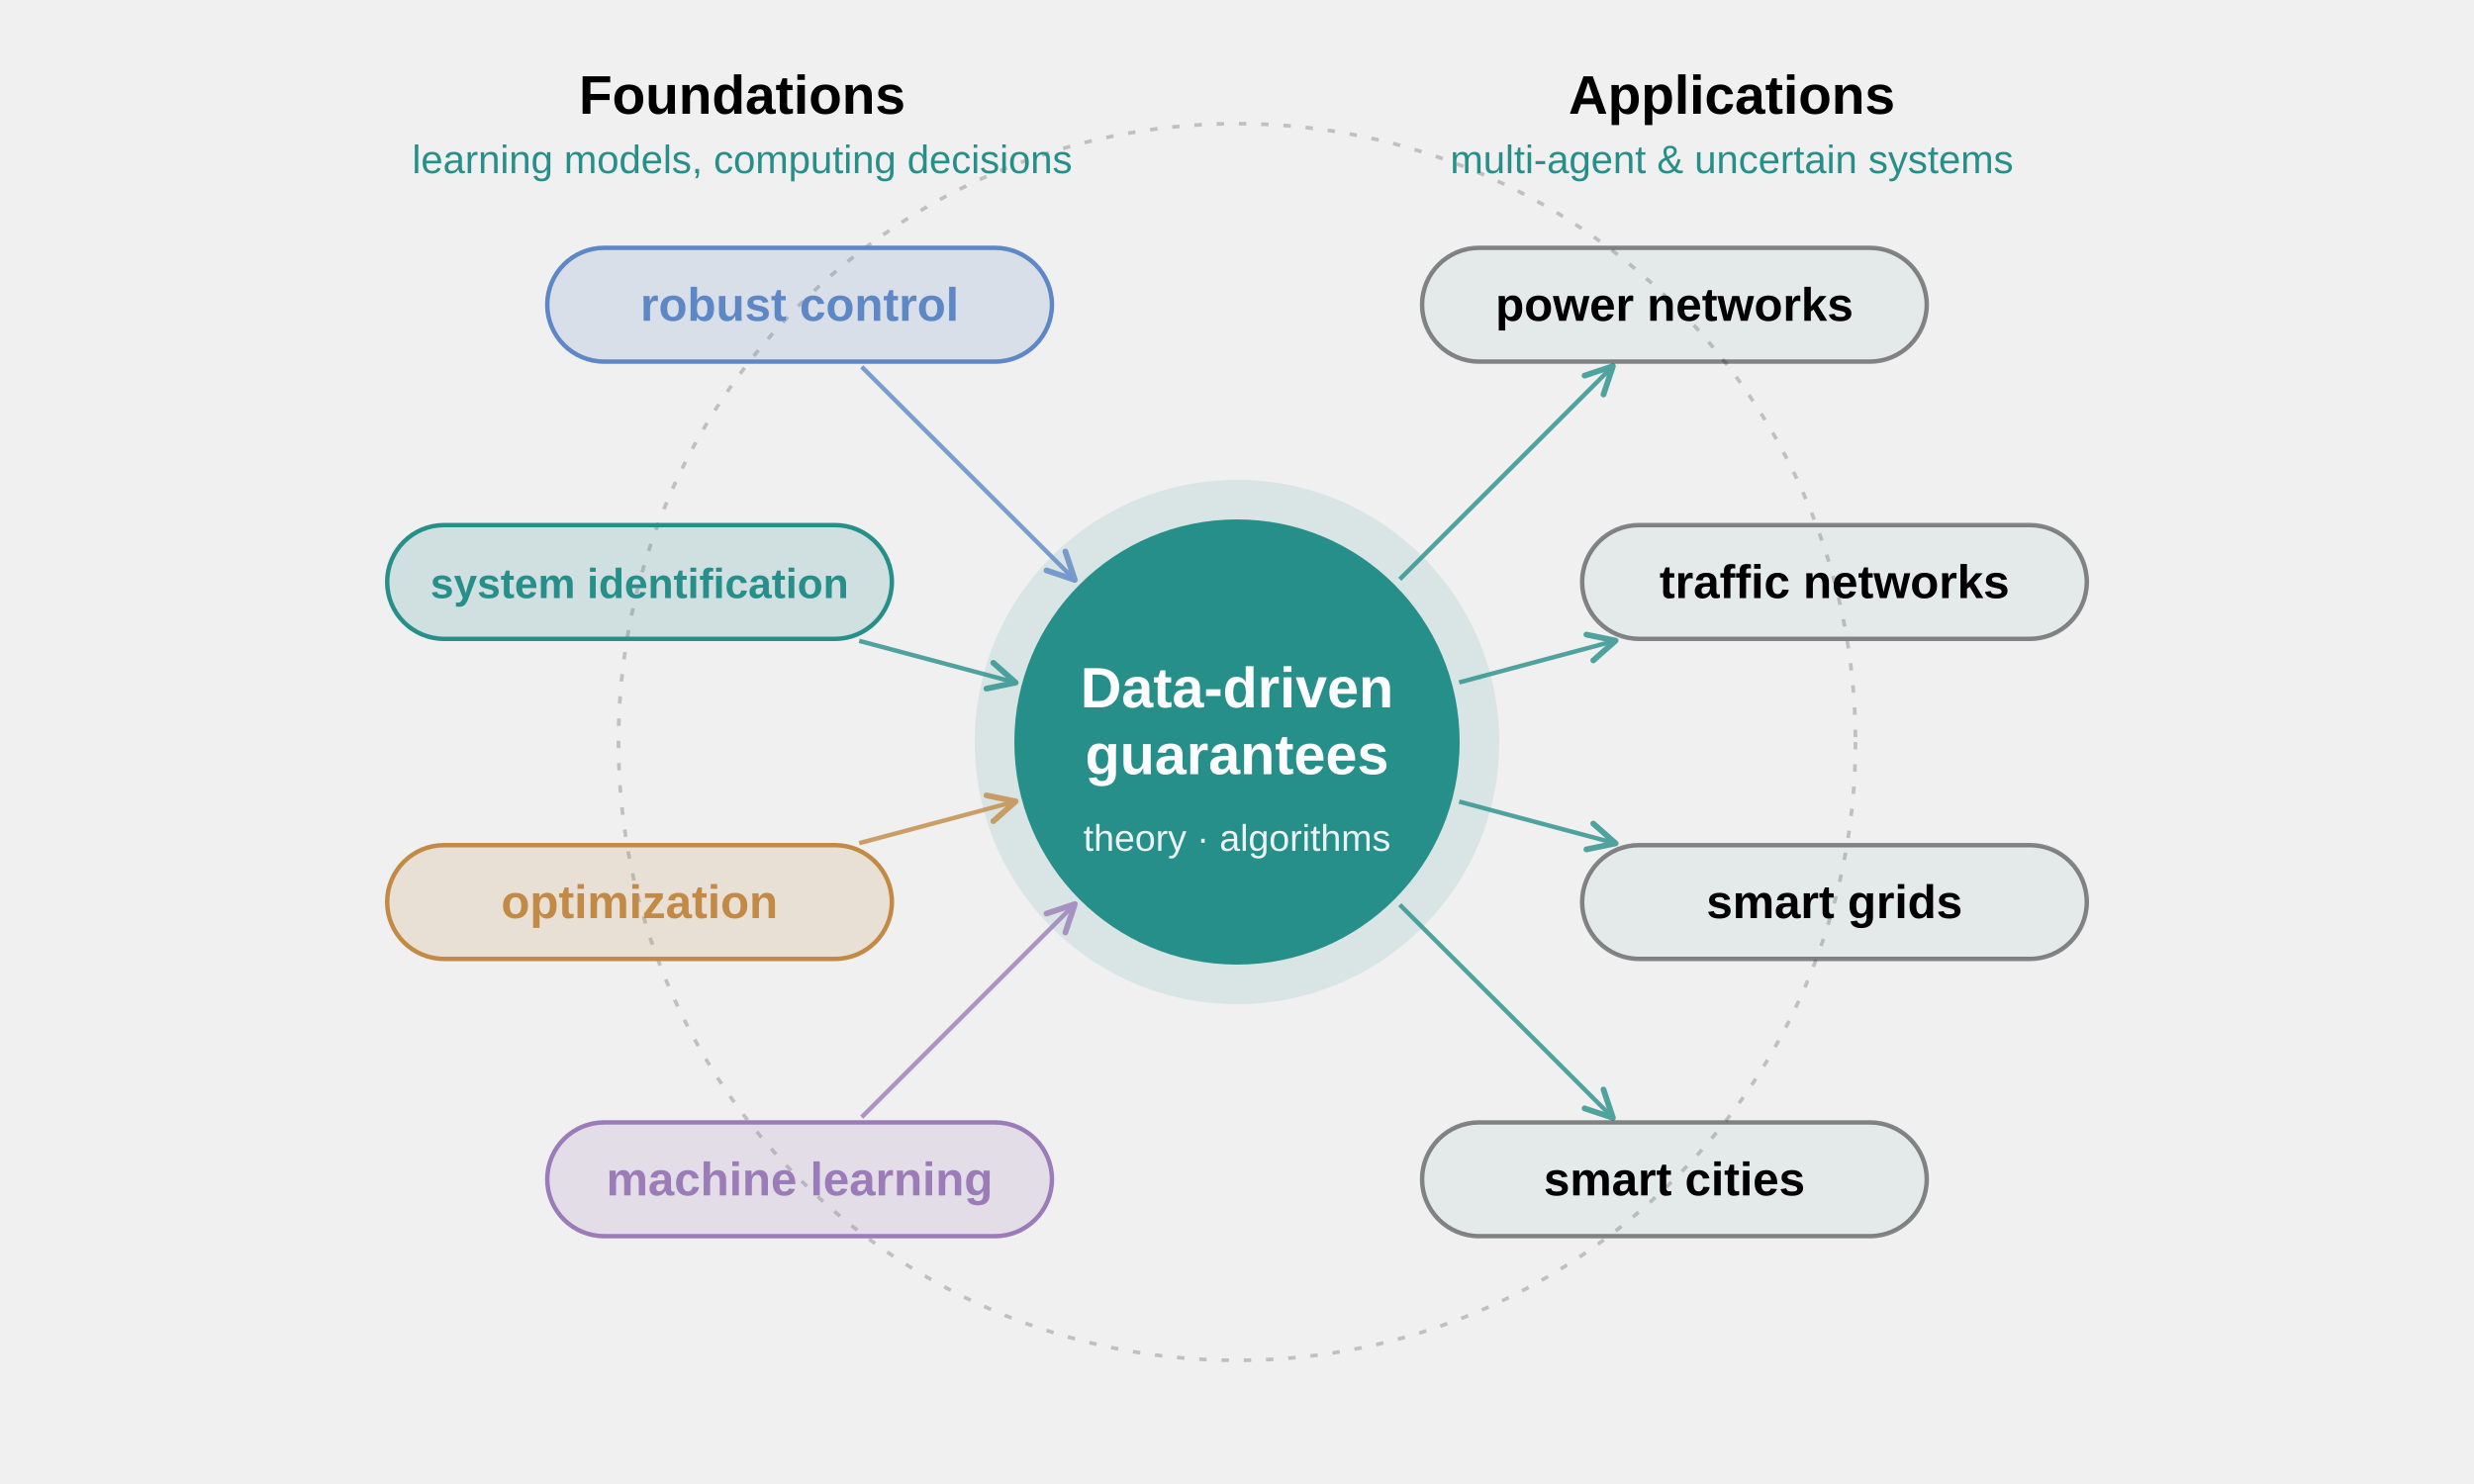
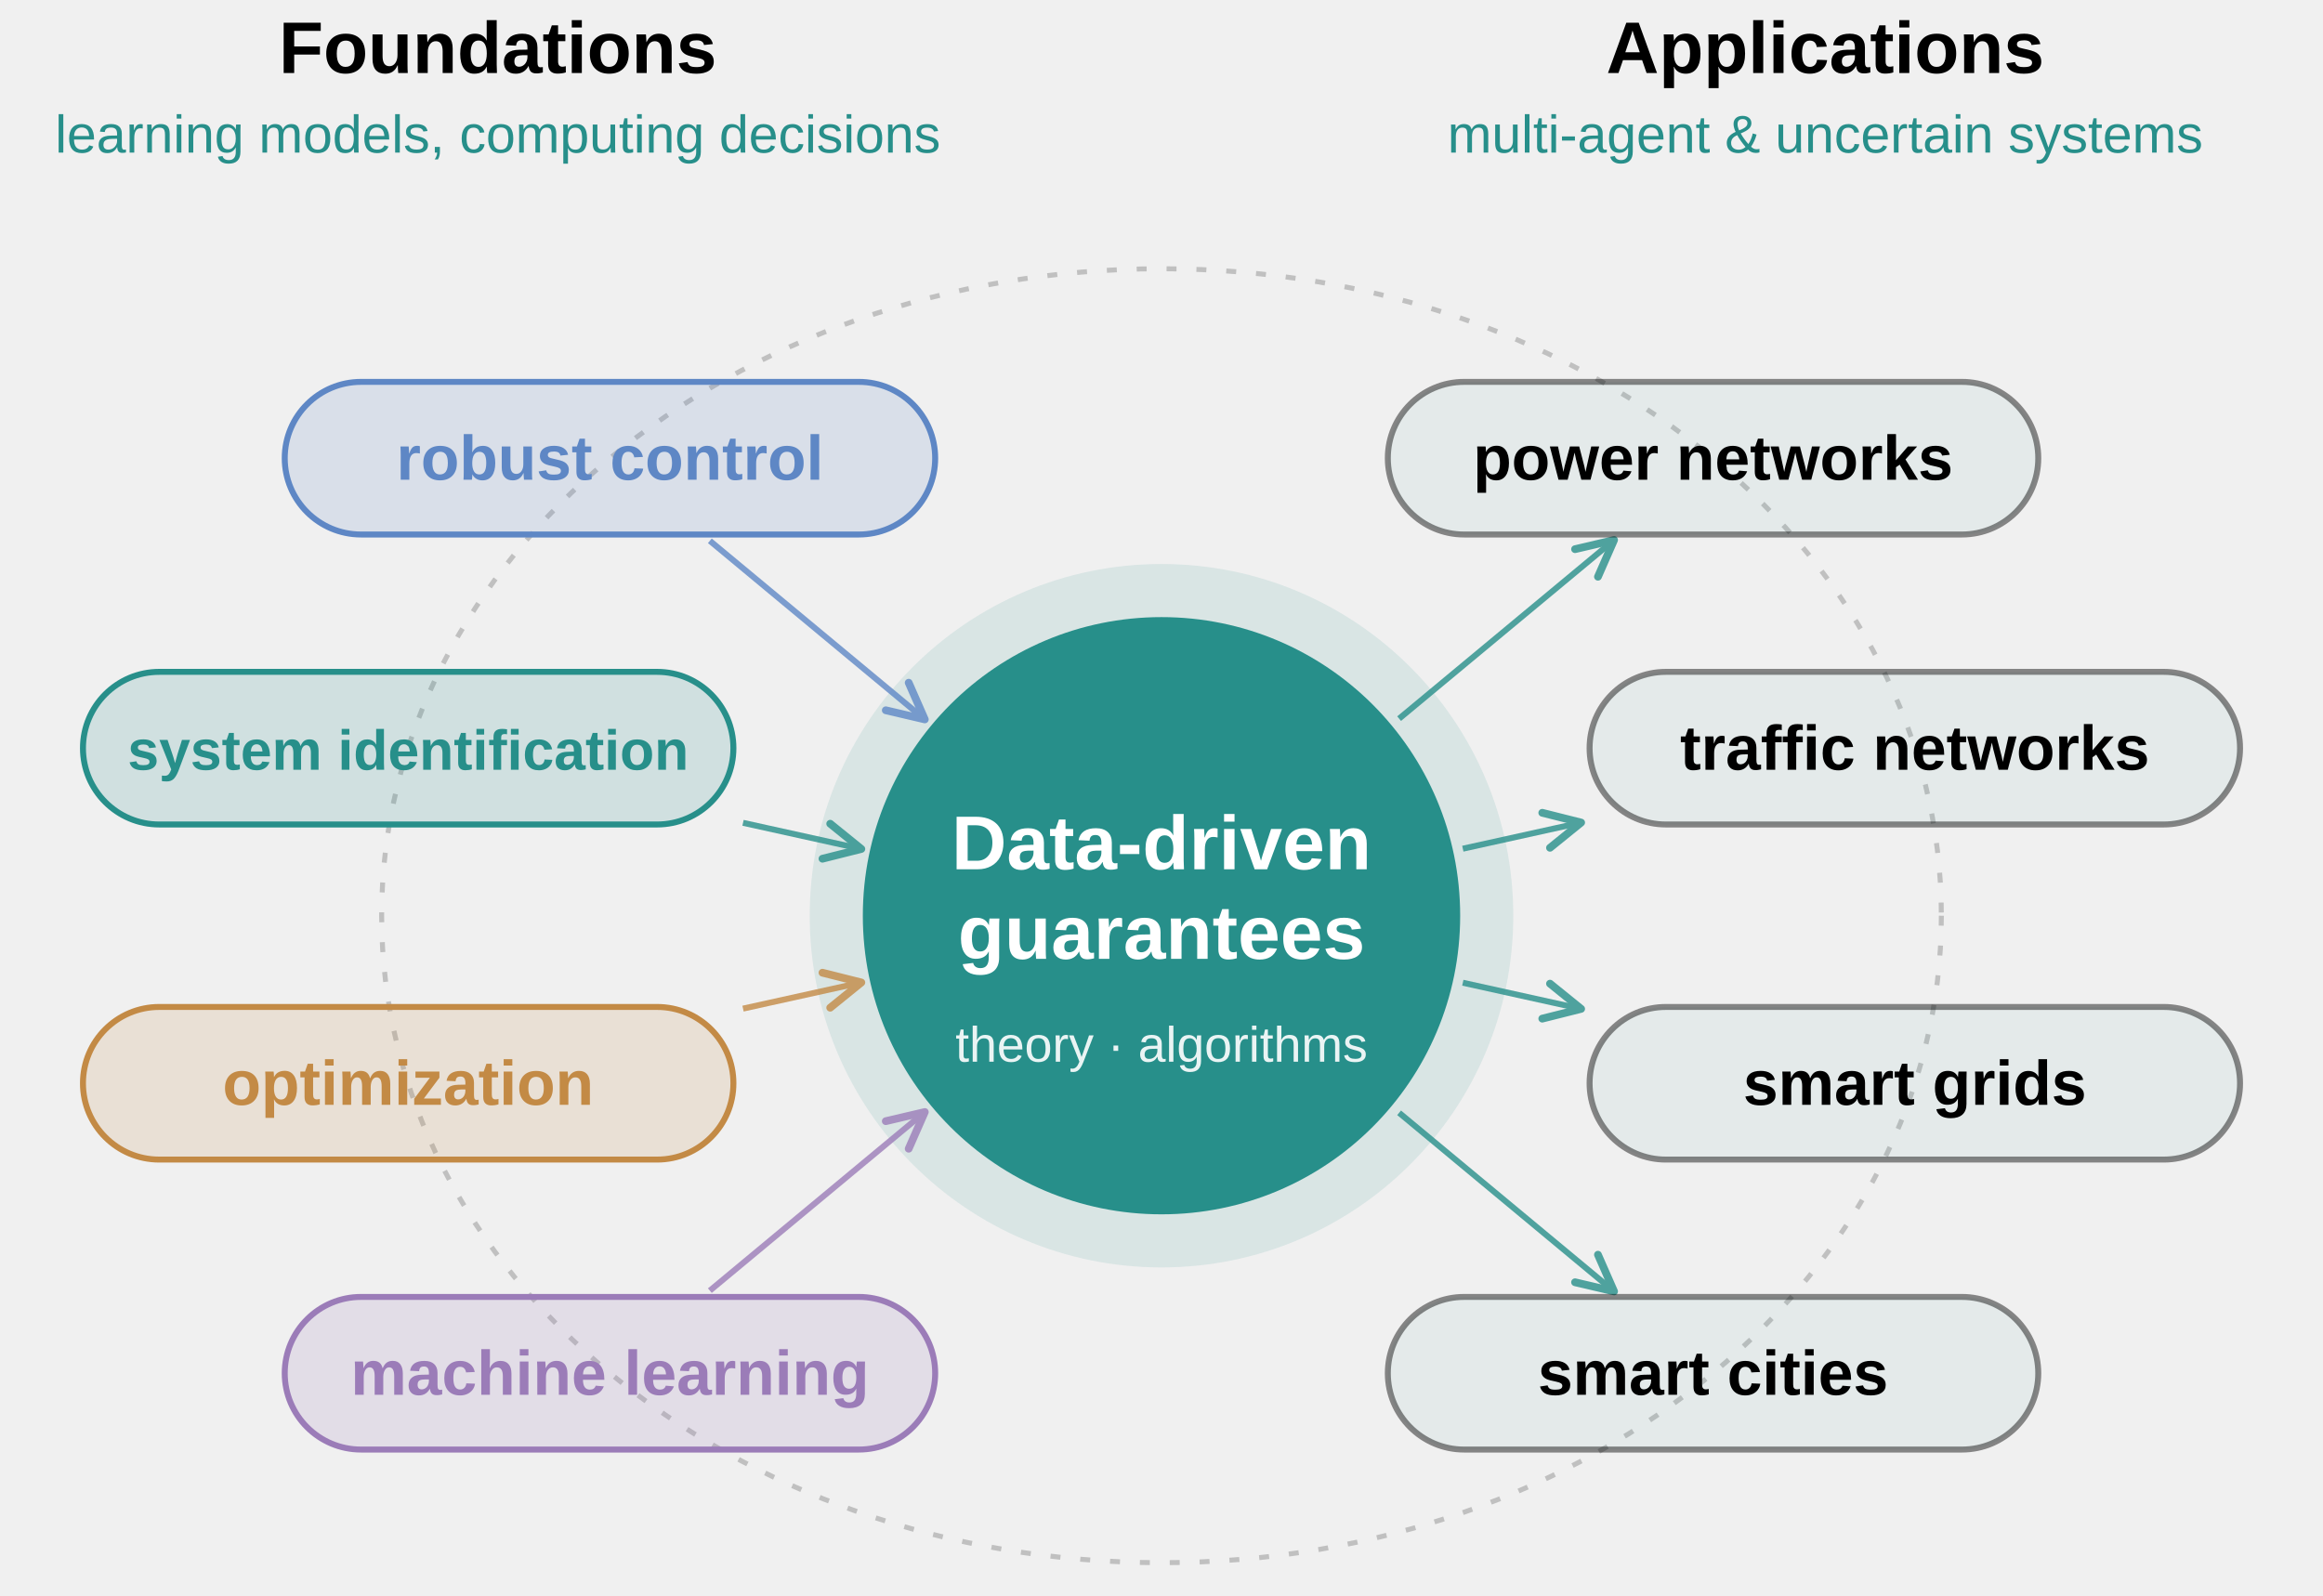
- <svg xmlns="http://www.w3.org/2000/svg" viewBox="0 0 1000 600" role="img" aria-labelledby="rd-t rd-d">
+ <svg xmlns="http://www.w3.org/2000/svg" viewBox="150 24 700 481" role="img" aria-label="Radial diagram: robust control, system identification, optimization and machine learning feed into data-driven guarantees, which are applied to power networks, traffic networks, smart grids and smart cities">
  <defs>
    <marker id="rd-blue" markerWidth="8" markerHeight="8" refX="6.8" refY="4" orient="auto-start-reverse">
      <path d="M1 1 L7 4 L1 7" fill="none" stroke="#5e87c5" stroke-width="1.3" stroke-linecap="round" stroke-linejoin="round" />
    </marker>
    <marker id="rd-teal" markerWidth="8" markerHeight="8" refX="6.8" refY="4" orient="auto-start-reverse">
      <path d="M1 1 L7 4 L1 7" fill="none" stroke="#278f8a" stroke-width="1.3" stroke-linecap="round" stroke-linejoin="round" />
    </marker>
    <marker id="rd-violet" markerWidth="8" markerHeight="8" refX="6.8" refY="4" orient="auto-start-reverse">
      <path d="M1 1 L7 4 L1 7" fill="none" stroke="#9b7cb8" stroke-width="1.3" stroke-linecap="round" stroke-linejoin="round" />
    </marker>
    <marker id="rd-amber" markerWidth="8" markerHeight="8" refX="6.8" refY="4" orient="auto-start-reverse">
      <path d="M1 1 L7 4 L1 7" fill="none" stroke="#c38a45" stroke-width="1.3" stroke-linecap="round" stroke-linejoin="round" />
    </marker>
    <marker id="rd-ink" markerWidth="8" markerHeight="8" refX="6.8" refY="4" orient="auto-start-reverse">
      <path d="M1 1 L7 4 L1 7" fill="none" stroke="currentColor" stroke-width="1.3" stroke-linecap="round" stroke-linejoin="round" />
    </marker>
  </defs>
  <g font-family="Arial, Helvetica, sans-serif" fill="currentColor">
-     <circle cx="500" cy="300" r="250" fill="none" stroke="currentColor" stroke-width="1.5" stroke-dasharray="3 6" opacity="0.2" />
+     <ellipse cx="500" cy="300" rx="235" ry="195" fill="none" stroke="currentColor" stroke-width="1.5" stroke-dasharray="3 6" opacity="0.2" />
    <circle cx="500" cy="300" r="106" fill="#278f8a" opacity="0.12" />
-     <line x1="348.3" y1="148.3" x2="434.2" y2="234.2" stroke="#5e87c5" stroke-width="1.8" opacity="0.8" marker-end="url(#rd-blue)" />
-     <line x1="347.3" y1="259.1" x2="410.2" y2="275.9" stroke="#278f8a" stroke-width="1.8" opacity="0.8" marker-end="url(#rd-teal)" />
-     <line x1="347.3" y1="340.9" x2="410.2" y2="324.1" stroke="#c38a45" stroke-width="1.8" opacity="0.8" marker-end="url(#rd-amber)" />
-     <line x1="348.3" y1="451.7" x2="434.2" y2="365.8" stroke="#9b7cb8" stroke-width="1.8" opacity="0.8" marker-end="url(#rd-violet)" />
-     <line x1="565.8" y1="234.2" x2="651.7" y2="148.3" stroke="#278f8a" stroke-width="1.8" opacity="0.8" marker-end="url(#rd-teal)" />
-     <line x1="589.8" y1="275.9" x2="652.7" y2="259.1" stroke="#278f8a" stroke-width="1.8" opacity="0.8" marker-end="url(#rd-teal)" />
-     <line x1="589.8" y1="324.1" x2="652.7" y2="340.9" stroke="#278f8a" stroke-width="1.8" opacity="0.8" marker-end="url(#rd-teal)" />
-     <line x1="565.8" y1="365.8" x2="651.7" y2="451.7" stroke="#278f8a" stroke-width="1.8" opacity="0.8" marker-end="url(#rd-teal)" />
-     <rect x="221.2" y="100.2" width="204" height="46" rx="23" fill="#5e87c5" fill-opacity="0.16" stroke="#5e87c5" stroke-width="1.8" stroke-opacity="1" />
-     <text x="323.2" y="129.7" font-size="19" font-weight="600" text-anchor="middle" fill="#5e87c5">robust control</text>
-     <rect x="156.5" y="212.3" width="204" height="46" rx="23" fill="#278f8a" fill-opacity="0.16" stroke="#278f8a" stroke-width="1.8" stroke-opacity="1" />
-     <text x="258.5" y="241.8" font-size="17" font-weight="600" text-anchor="middle" fill="#278f8a">system identification</text>
-     <rect x="156.5" y="341.7" width="204" height="46" rx="23" fill="#c38a45" fill-opacity="0.16" stroke="#c38a45" stroke-width="1.8" stroke-opacity="1" />
-     <text x="258.5" y="371.2" font-size="19" font-weight="600" text-anchor="middle" fill="#c38a45">optimization</text>
-     <rect x="221.2" y="453.8" width="204" height="46" rx="23" fill="#9b7cb8" fill-opacity="0.16" stroke="#9b7cb8" stroke-width="1.8" stroke-opacity="1" />
-     <text x="323.2" y="483.3" font-size="19" font-weight="600" text-anchor="middle" fill="#9b7cb8">machine learning</text>
-     <rect x="574.8" y="100.2" width="204" height="46" rx="23" fill="#278f8a" fill-opacity="0.06" stroke="currentColor" stroke-width="1.8" stroke-opacity="0.45" />
-     <text x="676.8" y="129.7" font-size="19" font-weight="600" text-anchor="middle" fill="currentColor">power networks</text>
-     <rect x="639.5" y="212.3" width="204" height="46" rx="23" fill="#278f8a" fill-opacity="0.06" stroke="currentColor" stroke-width="1.8" stroke-opacity="0.45" />
-     <text x="741.5" y="241.8" font-size="19" font-weight="600" text-anchor="middle" fill="currentColor">traffic networks</text>
-     <rect x="639.5" y="341.7" width="204" height="46" rx="23" fill="#278f8a" fill-opacity="0.06" stroke="currentColor" stroke-width="1.8" stroke-opacity="0.45" />
-     <text x="741.5" y="371.2" font-size="19" font-weight="600" text-anchor="middle" fill="currentColor">smart grids</text>
-     <rect x="574.8" y="453.8" width="204" height="46" rx="23" fill="#278f8a" fill-opacity="0.06" stroke="currentColor" stroke-width="1.8" stroke-opacity="0.45" />
-     <text x="676.8" y="483.3" font-size="19" font-weight="600" text-anchor="middle" fill="currentColor">smart cities</text>
+     <line x1="363.9" y1="187.0" x2="428.4" y2="240.6" stroke="#5e87c5" stroke-width="1.8" opacity="0.8" marker-end="url(#rd-blue)" />
+     <line x1="373.9" y1="272.0" x2="409.2" y2="279.8" stroke="#278f8a" stroke-width="1.8" opacity="0.8" marker-end="url(#rd-teal)" />
+     <line x1="373.9" y1="328.0" x2="409.2" y2="320.2" stroke="#c38a45" stroke-width="1.8" opacity="0.8" marker-end="url(#rd-amber)" />
+     <line x1="363.9" y1="413.0" x2="428.4" y2="359.4" stroke="#9b7cb8" stroke-width="1.8" opacity="0.8" marker-end="url(#rd-violet)" />
+     <line x1="571.6" y1="240.6" x2="636.1" y2="187.0" stroke="#278f8a" stroke-width="1.8" opacity="0.8" marker-end="url(#rd-teal)" />
+     <line x1="590.8" y1="279.8" x2="626.1" y2="272.0" stroke="#278f8a" stroke-width="1.8" opacity="0.8" marker-end="url(#rd-teal)" />
+     <line x1="590.8" y1="320.2" x2="626.1" y2="328.0" stroke="#278f8a" stroke-width="1.8" opacity="0.8" marker-end="url(#rd-teal)" />
+     <line x1="571.6" y1="359.4" x2="636.1" y2="413.0" stroke="#278f8a" stroke-width="1.8" opacity="0.8" marker-end="url(#rd-teal)" />
+     <rect x="235.8" y="139.1" width="196" height="46" rx="23" fill="#5e87c5" fill-opacity="0.16" stroke="#5e87c5" stroke-width="1.8" stroke-opacity="1" />
+     <text x="333.8" y="168.6" font-size="19" font-weight="600" text-anchor="middle" fill="#5e87c5">robust control</text>
+     <rect x="175.0" y="226.5" width="196" height="46" rx="23" fill="#278f8a" fill-opacity="0.16" stroke="#278f8a" stroke-width="1.8" stroke-opacity="1" />
+     <text x="273.0" y="256.0" font-size="17" font-weight="600" text-anchor="middle" fill="#278f8a">system identification</text>
+     <rect x="175.0" y="327.5" width="196" height="46" rx="23" fill="#c38a45" fill-opacity="0.16" stroke="#c38a45" stroke-width="1.8" stroke-opacity="1" />
+     <text x="273.0" y="357.0" font-size="19" font-weight="600" text-anchor="middle" fill="#c38a45">optimization</text>
+     <rect x="235.8" y="414.9" width="196" height="46" rx="23" fill="#9b7cb8" fill-opacity="0.16" stroke="#9b7cb8" stroke-width="1.8" stroke-opacity="1" />
+     <text x="333.8" y="444.4" font-size="19" font-weight="600" text-anchor="middle" fill="#9b7cb8">machine learning</text>
+     <rect x="568.2" y="139.1" width="196" height="46" rx="23" fill="#278f8a" fill-opacity="0.06" stroke="currentColor" stroke-width="1.8" stroke-opacity="0.45" />
+     <text x="666.2" y="168.6" font-size="19" font-weight="600" text-anchor="middle" fill="currentColor">power networks</text>
+     <rect x="629.0" y="226.5" width="196" height="46" rx="23" fill="#278f8a" fill-opacity="0.06" stroke="currentColor" stroke-width="1.8" stroke-opacity="0.45" />
+     <text x="727.0" y="256.0" font-size="19" font-weight="600" text-anchor="middle" fill="currentColor">traffic networks</text>
+     <rect x="629.0" y="327.5" width="196" height="46" rx="23" fill="#278f8a" fill-opacity="0.06" stroke="currentColor" stroke-width="1.8" stroke-opacity="0.45" />
+     <text x="727.0" y="357.0" font-size="19" font-weight="600" text-anchor="middle" fill="currentColor">smart grids</text>
+     <rect x="568.2" y="414.9" width="196" height="46" rx="23" fill="#278f8a" fill-opacity="0.06" stroke="currentColor" stroke-width="1.8" stroke-opacity="0.45" />
+     <text x="666.2" y="444.4" font-size="19" font-weight="600" text-anchor="middle" fill="currentColor">smart cities</text>
    <circle cx="500" cy="300" r="90" fill="#278f8a" />
    <text x="500" y="286" font-size="23" font-weight="600" text-anchor="middle" fill="#ffffff">Data-driven</text>
    <text x="500" y="313" font-size="23" font-weight="600" text-anchor="middle" fill="#ffffff">guarantees</text>
    <text x="500" y="344" font-size="15" text-anchor="middle" fill="#ffffff" opacity="0.9">theory · algorithms</text>
    <text x="300" y="46" font-size="22" font-weight="600" text-anchor="middle">Foundations</text>
    <text x="300" y="70" font-size="16" text-anchor="middle" fill="#278f8a">learning models, computing decisions</text>
    <text x="700" y="46" font-size="22" font-weight="600" text-anchor="middle">Applications</text>
    <text x="700" y="70" font-size="16" text-anchor="middle" fill="#278f8a">multi-agent &amp; uncertain systems</text>
  </g>
</svg>
